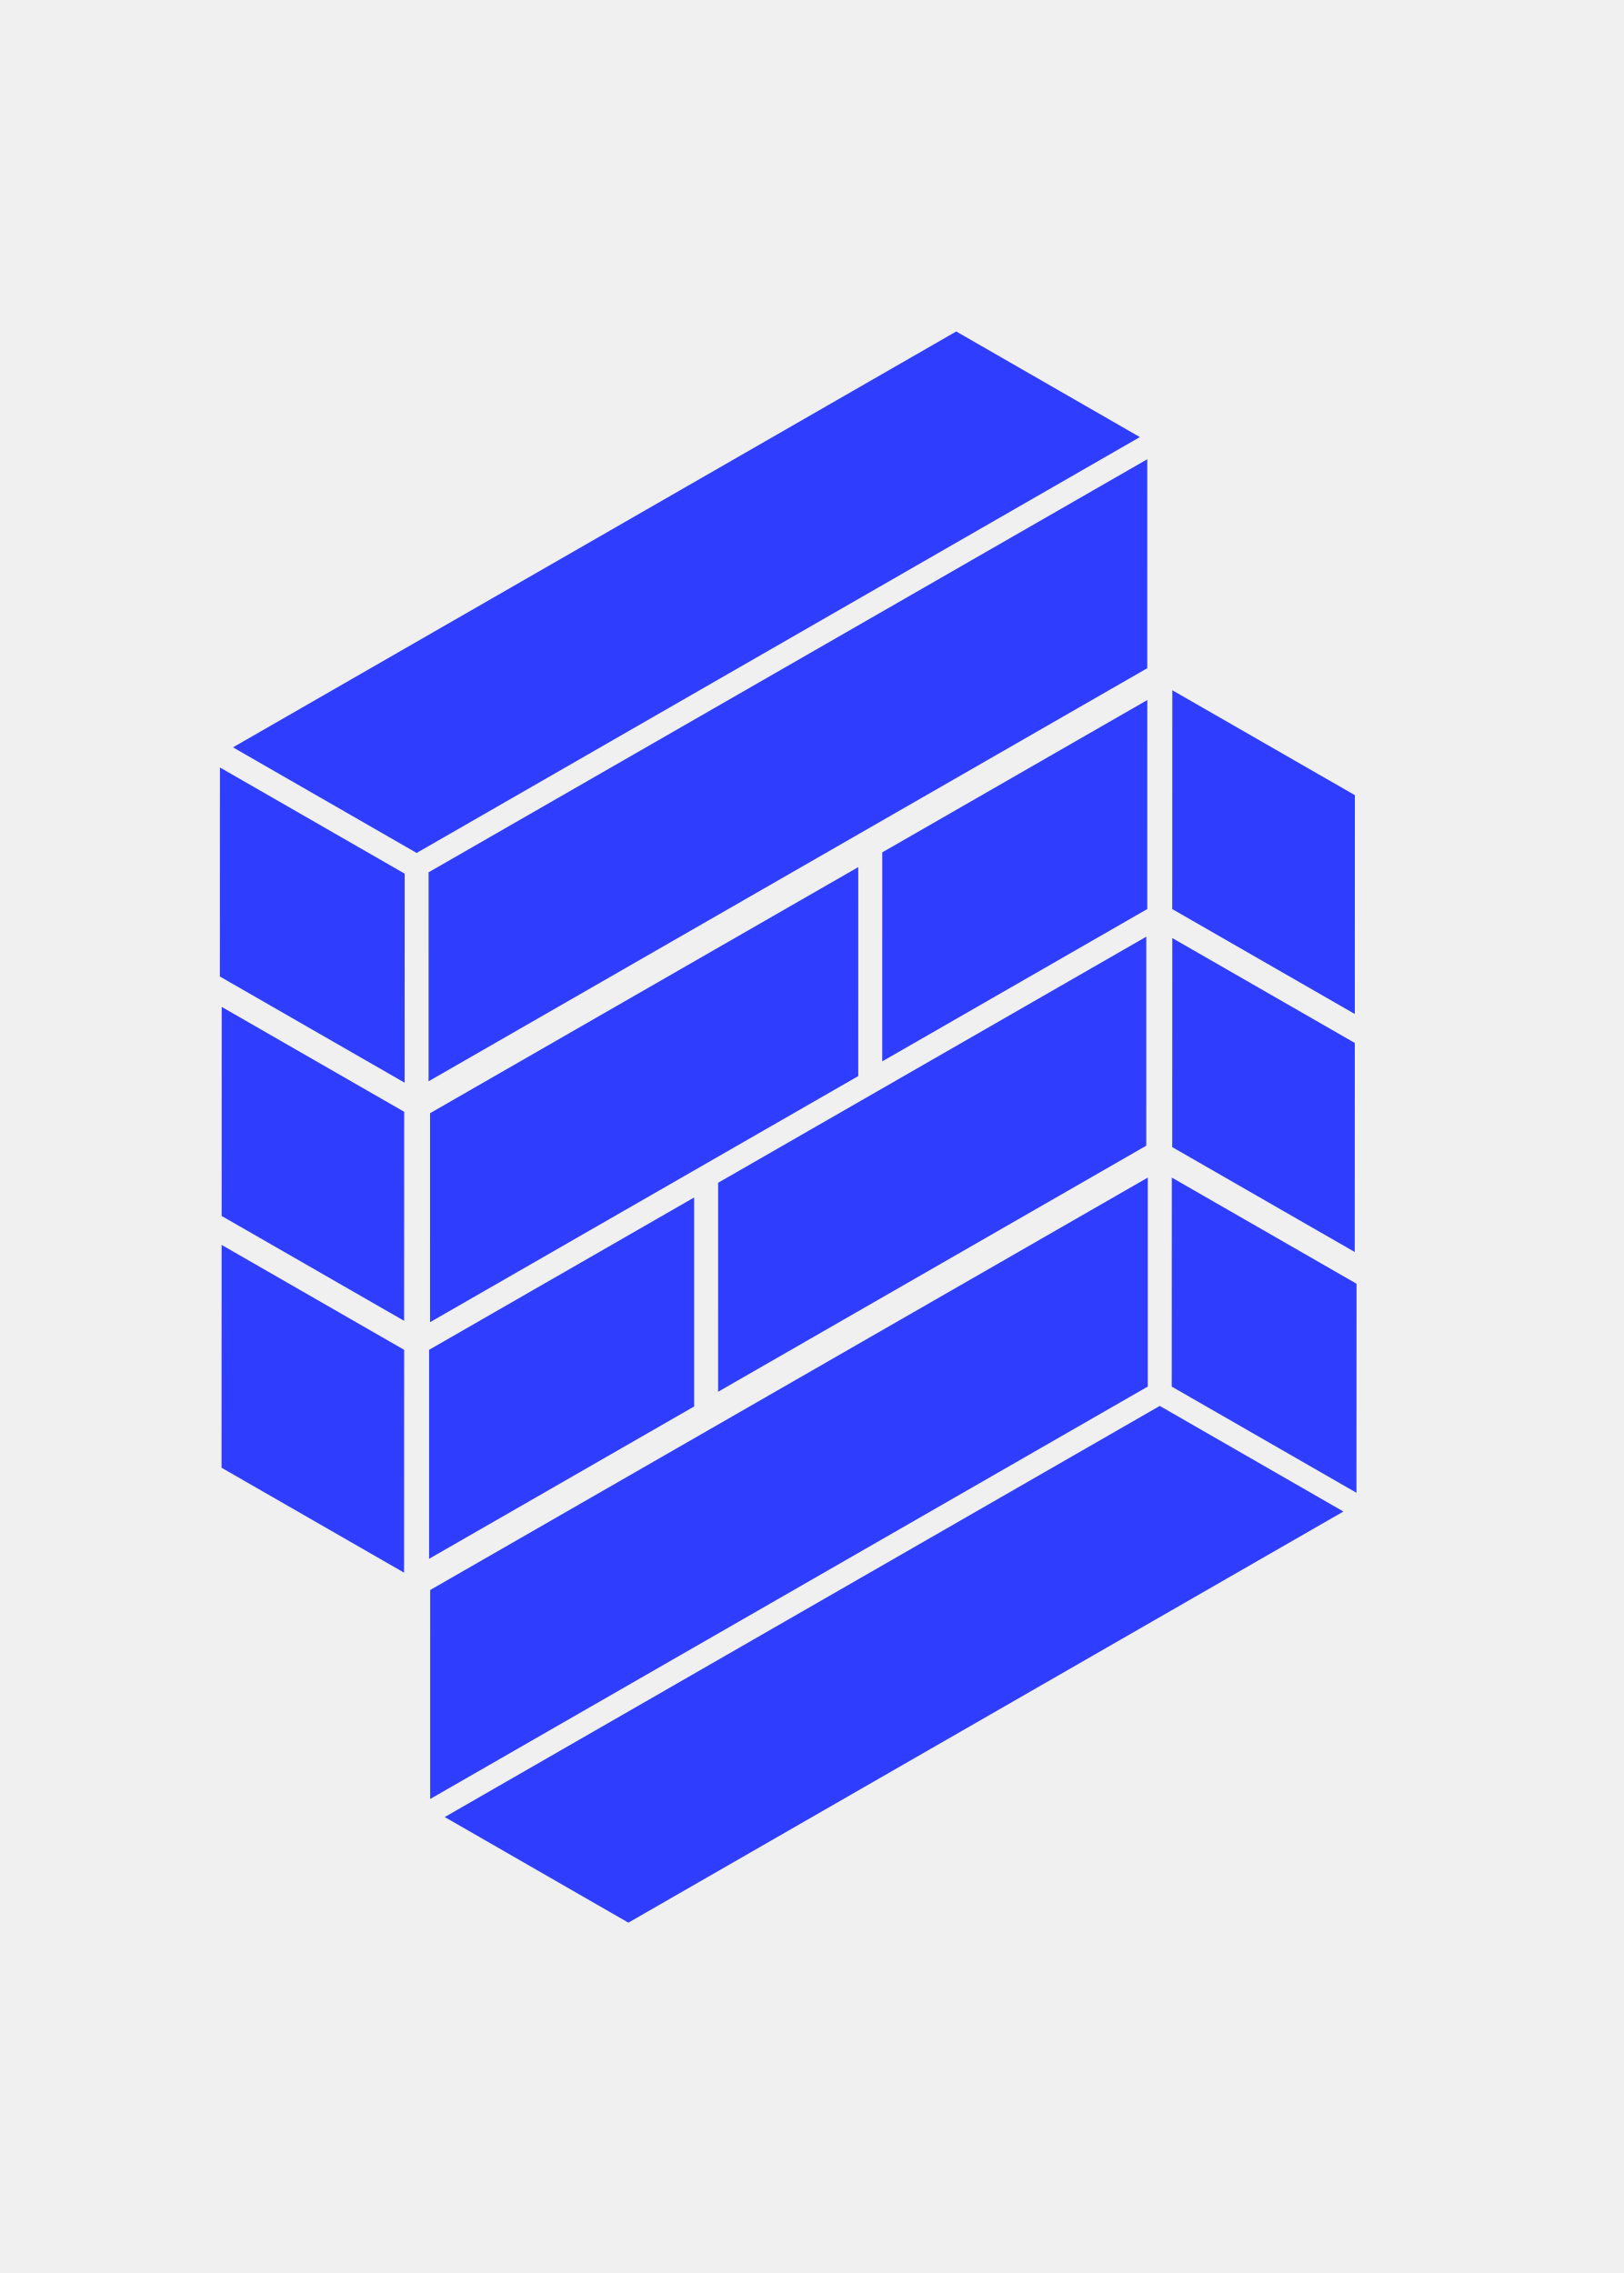
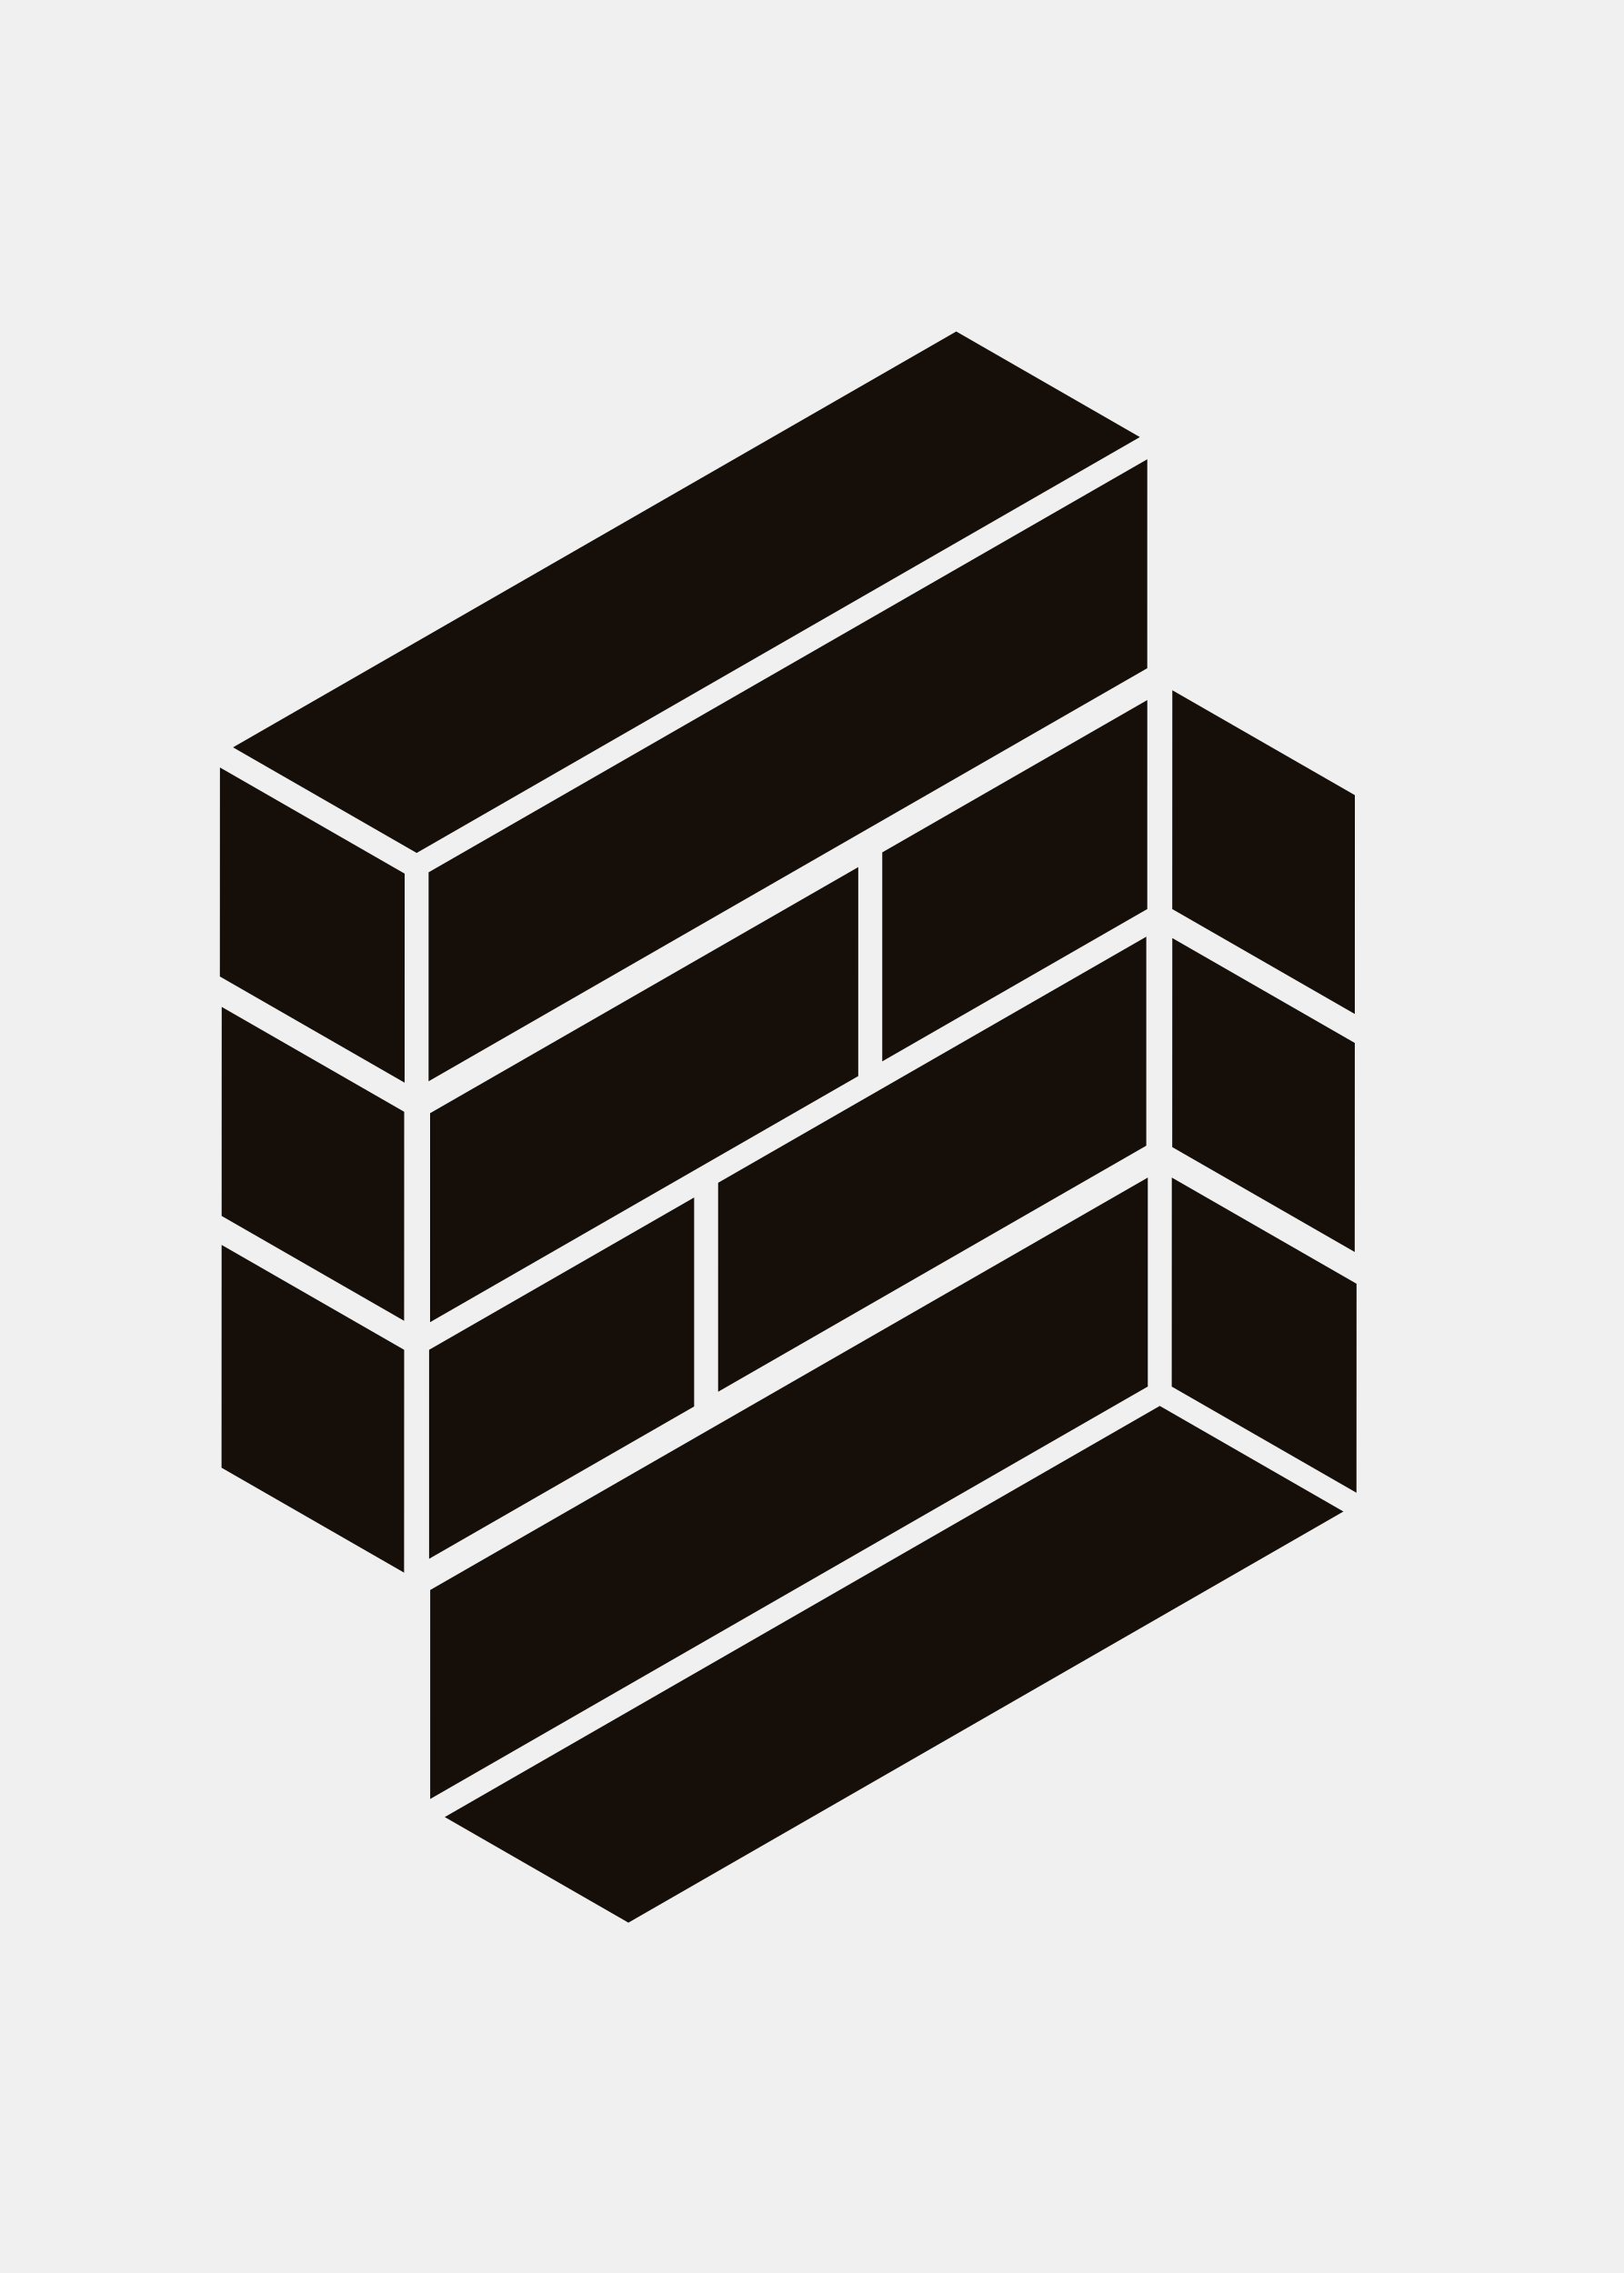
<svg xmlns="http://www.w3.org/2000/svg" height="33.602mm" viewBox="0 -7 25 48" width="24.001mm" version="1.1" id="svg34">
  <defs id="defs38" />
  <path d="M -5.35,-0.549 H 29.35 V 34.151 H -5.35 Z" id="path2" style="fill:none;fill-opacity:1;stroke-width:0.119" />
-   <g transform="matrix(0.4000185,0,0,0.4000185,-3.3201535e-6,0)" id="g32" style="fill:#ffffff">
-     <path d="M 38.869,0 48.563,5.575 10.387,27.529 0.693,21.954 Z" id="path4" style="fill:#2f3dff;fill-opacity:1" />
-     <path d="m 48.954,6.745 -37.936,21.806 -0.001,11.032 37.936,-21.806 z" id="path6" style="fill:#2f3dff;fill-opacity:1" />
-     <path d="M 33.698,28.276 11.097,41.267 11.096,52.3 33.697,39.309 Z" id="path8" style="fill:#2f3dff;fill-opacity:1" />
-     <path d="m 25.035,45.717 -13.99,8.042 -0.001,11.033 13.991,-8.042 z" id="path10" style="fill:#2f3dff;fill-opacity:1" />
-     <path d="m 0.004,23.017 9.751,5.605 -0.004,11.035 -9.751,-5.605 z" id="path12" style="fill:#2f3dff;fill-opacity:1" />
-     <path d="m 0.097,35.657 9.633,5.537 -0.004,11.035 -9.633,-5.537 z" id="path14" style="fill:#2f3dff;fill-opacity:1" />
-     <path d="m 0.092,48.221 9.636,5.539 -0.004,11.763 -9.636,-5.539 z" id="path16" style="fill:#2f3dff;fill-opacity:1" />
-     <path d="M 21.564,84 11.87,78.425 49.613,56.721 59.307,62.296 Z" id="path18" style="fill:#2f3dff;fill-opacity:1" />
-     <path d="M 11.102,77.471 48.981,55.698 48.982,44.666 11.103,66.439 Z" id="path20" style="fill:#2f3dff;fill-opacity:1" />
-     <path d="M 26.3,55.974 48.901,42.983 48.902,31.95 26.301,44.941 Z" id="path22" style="fill:#2f3dff;fill-opacity:1" />
-     <path d="m 34.964,38.532 13.99,-8.042 0.001,-11.033 -13.99,8.042 z" id="path24" style="fill:#2f3dff;fill-opacity:1" />
-     <path d="m 59.996,61.306 -9.751,-5.605 0.004,-11.035 9.751,5.605 z" id="path26" style="fill:#2f3dff;fill-opacity:1" />
-     <path d="m 59.904,48.595 -9.633,-5.537 0.004,-11.035 9.633,5.537 z" id="path28" style="fill:#2f3dff;fill-opacity:1" />
-     <path d="m 59.908,36.031 -9.636,-5.539 0.004,-11.552 9.636,5.538 z" id="path30" style="fill:#2f3dff;fill-opacity:1" />
+   <g transform="matrix(0.4000185,0,0,0.4000185,-3.3201535e-6,0)" id="g32" style="fill:#644a39">
+     <path d="M 38.869,0 48.563,5.575 10.387,27.529 0.693,21.954 Z" id="path4" style="fill:#160f09;fill-opacity:1" />
+     <path d="m 48.954,6.745 -37.936,21.806 -0.001,11.032 37.936,-21.806 z" id="path6" style="fill:#160f09;fill-opacity:1" />
+     <path d="M 33.698,28.276 11.097,41.267 11.096,52.3 33.697,39.309 Z" id="path8" style="fill:#160f09;fill-opacity:1" />
+     <path d="m 25.035,45.717 -13.99,8.042 -0.001,11.033 13.991,-8.042 z" id="path10" style="fill:#160f09;fill-opacity:1" />
+     <path d="m 0.004,23.017 9.751,5.605 -0.004,11.035 -9.751,-5.605 z" id="path12" style="fill:#160f09;fill-opacity:1" />
+     <path d="m 0.097,35.657 9.633,5.537 -0.004,11.035 -9.633,-5.537 z" id="path14" style="fill:#160f09;fill-opacity:1" />
+     <path d="m 0.092,48.221 9.636,5.539 -0.004,11.763 -9.636,-5.539 z" id="path16" style="fill:#160f09;fill-opacity:1" />
+     <path d="M 21.564,84 11.87,78.425 49.613,56.721 59.307,62.296 Z" id="path18" style="fill:#160f09;fill-opacity:1" />
+     <path d="M 11.102,77.471 48.981,55.698 48.982,44.666 11.103,66.439 Z" id="path20" style="fill:#160f09;fill-opacity:1" />
+     <path d="M 26.3,55.974 48.901,42.983 48.902,31.95 26.301,44.941 Z" id="path22" style="fill:#160f09;fill-opacity:1" />
+     <path d="m 34.964,38.532 13.99,-8.042 0.001,-11.033 -13.99,8.042 z" id="path24" style="fill:#160f09;fill-opacity:1" />
+     <path d="m 59.996,61.306 -9.751,-5.605 0.004,-11.035 9.751,5.605 z" id="path26" style="fill:#160f09;fill-opacity:1" />
+     <path d="m 59.904,48.595 -9.633,-5.537 0.004,-11.035 9.633,5.537 z" id="path28" style="fill:#160f09;fill-opacity:1" />
+     <path d="m 59.908,36.031 -9.636,-5.539 0.004,-11.552 9.636,5.538 z" id="path30" style="fill:#160f09;fill-opacity:1" />
  </g>
</svg>
